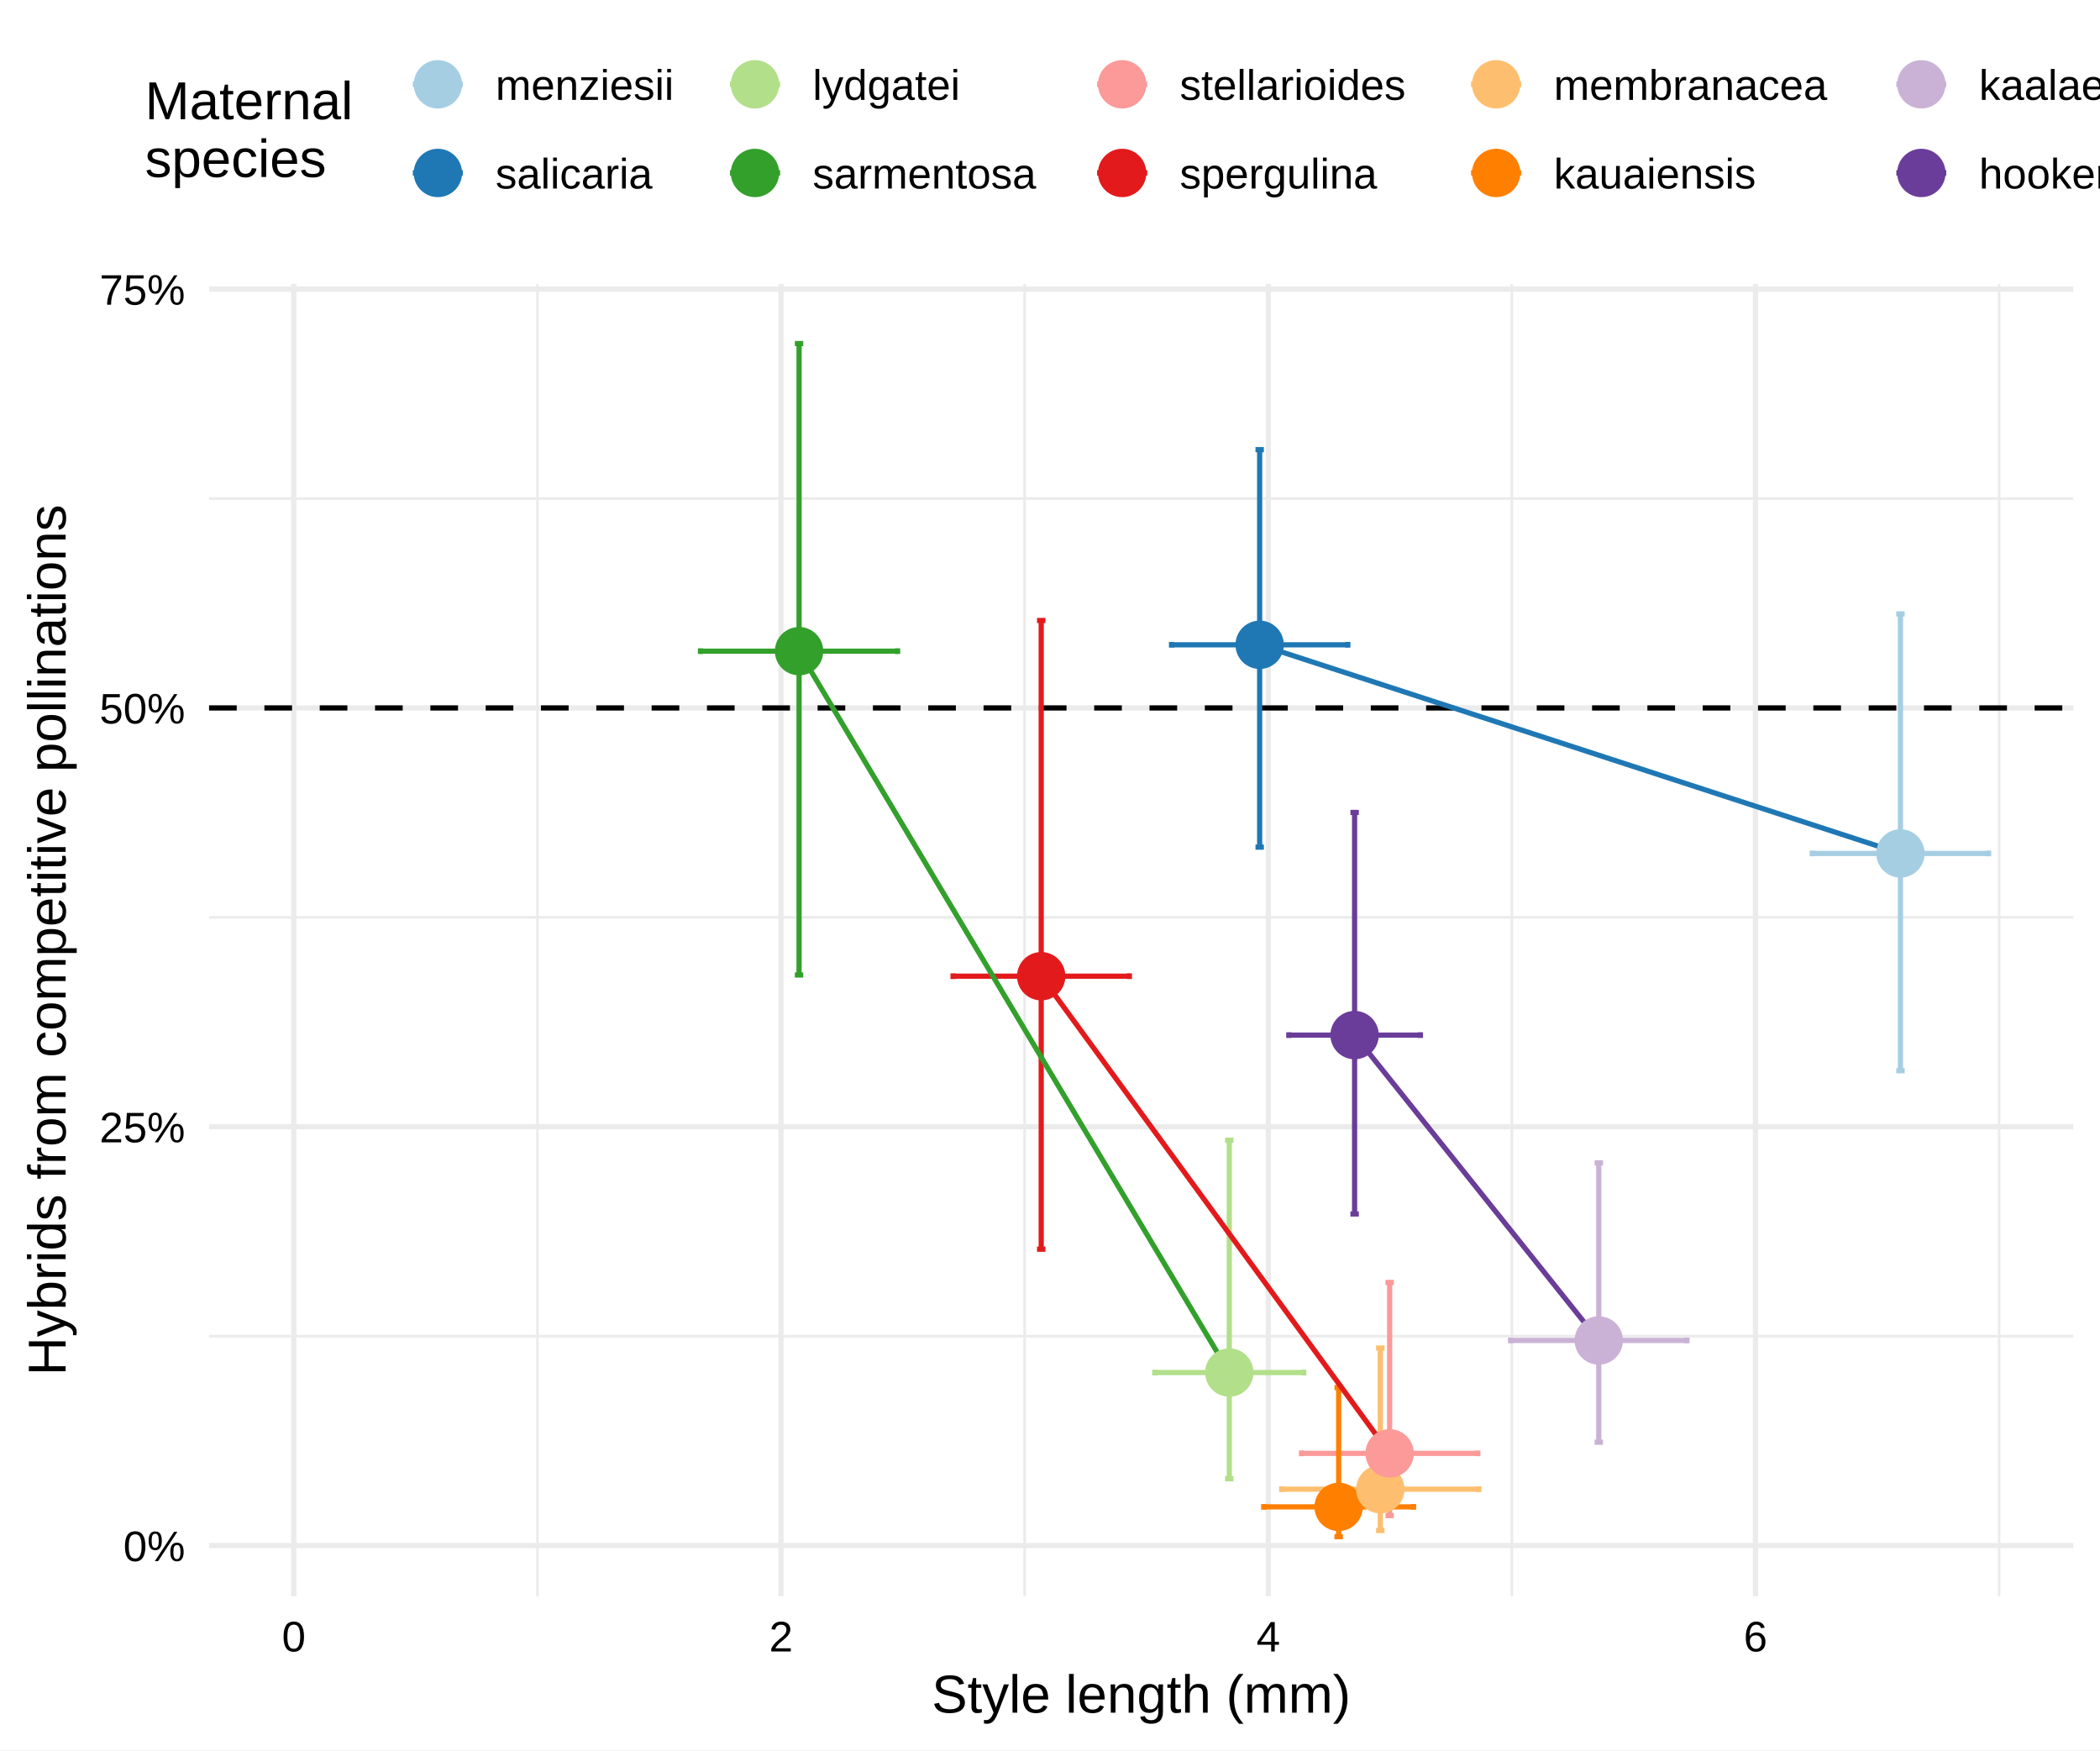
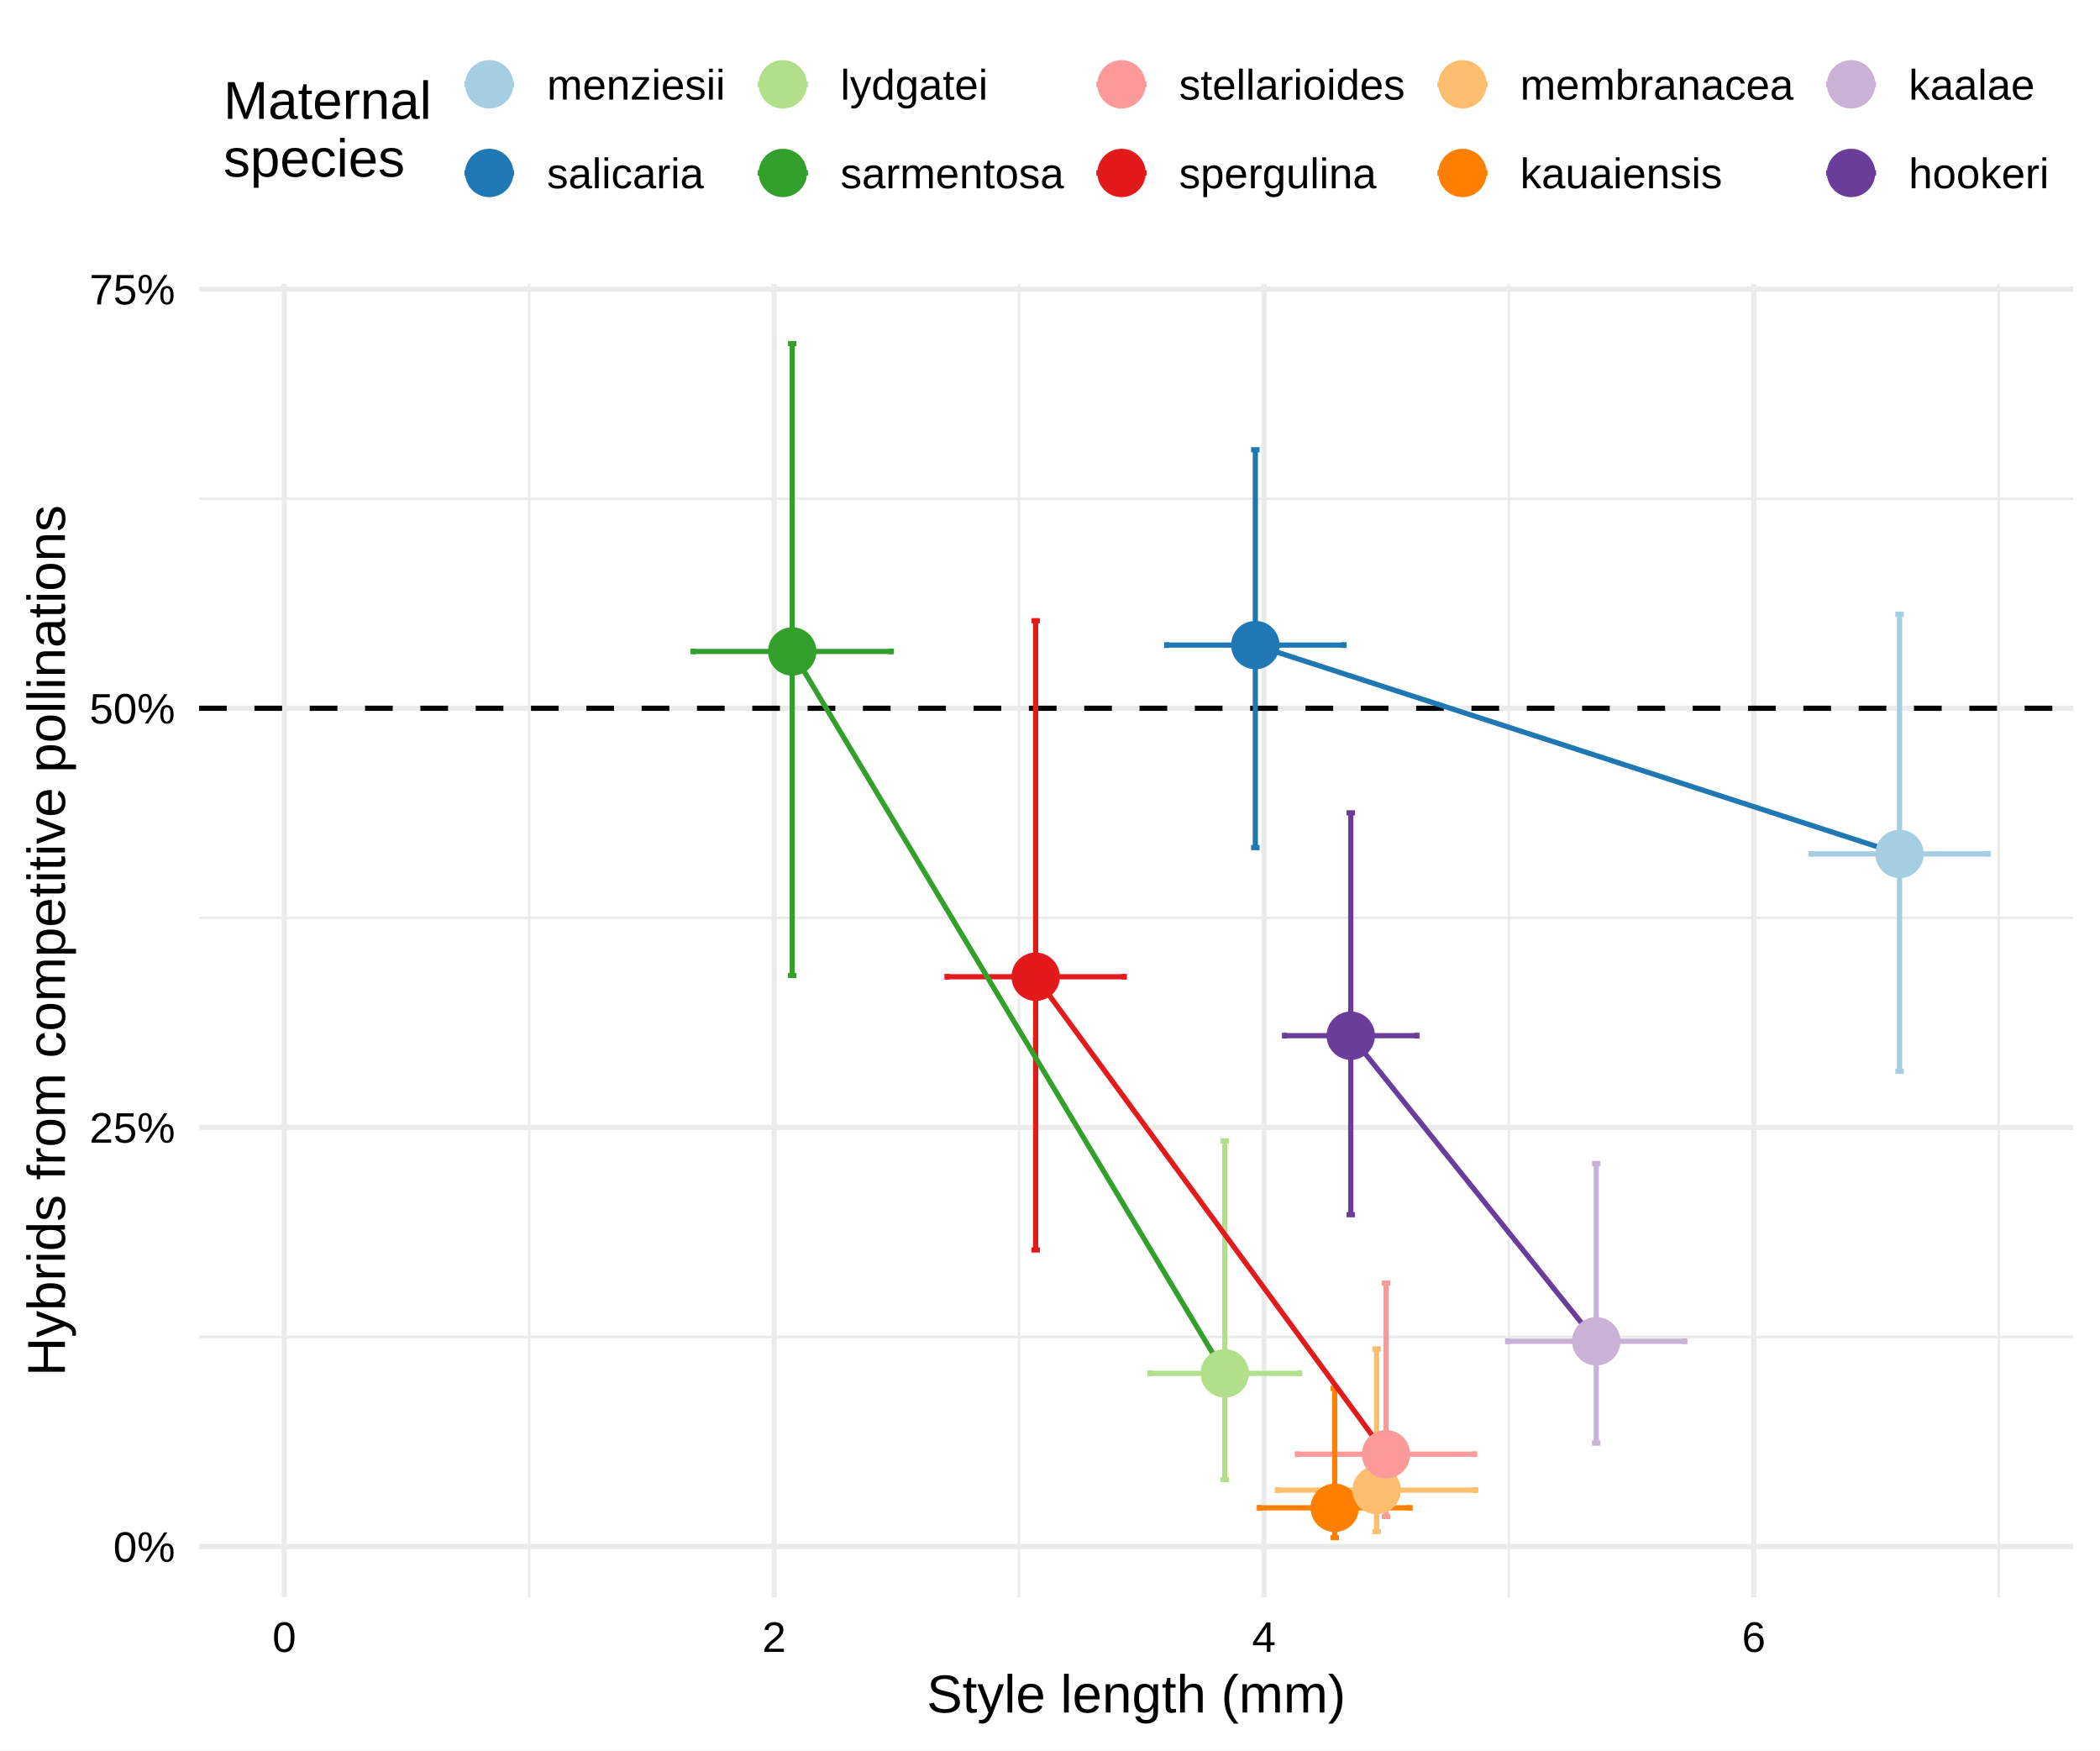
- <svg xmlns="http://www.w3.org/2000/svg" class="svglite" width="432.00pt" height="360.00pt" viewBox="0 0 432.00 360.00">
-   <defs>
-     <style type="text/css">
+ <svg xmlns="http://www.w3.org/2000/svg" width="432.00pt" height="360.00pt" viewBox="0 0 432.00 360.00">
+   <g class="svglite">
+     <defs>
+       <style type="text/css">
    .svglite line, .svglite polyline, .svglite polygon, .svglite path, .svglite rect, .svglite circle {
      fill: none;
      stroke: #000000;
      stroke-linecap: round;
      stroke-linejoin: round;
      stroke-miterlimit: 10.00;
    }
    .svglite text {
      white-space: pre;
    }
+     .svglite g.glyphgroup path {
+       fill: inherit;
+       stroke: none;
+     }
  </style>
-   </defs>
-   <rect width="100%" height="100%" style="stroke: none; fill: #FFFFFF;" />
-   <defs>
-     <clipPath id="cpMC4wMHw0MzIuMDB8MC4wMHwzNjAuMDA=">
-       <rect x="0.00" y="0.00" width="432.00" height="360.00" />
-     </clipPath>
-   </defs>
-   <g clip-path="url(#cpMC4wMHw0MzIuMDB8MC4wMHwzNjAuMDA=)">
+     </defs>
+     <rect width="100%" height="100%" style="stroke: none; fill: #FFFFFF;" />
+     <defs>
+       <clipPath id="cpMC4wMHw0MzIuMDB8MC4wMHwzNjAuMDA=">
+         <rect x="0.00" y="0.00" width="432.00" height="360.00" />
+       </clipPath>
+     </defs>
+     <g clip-path="url(#cpMC4wMHw0MzIuMDB8MC4wMHwzNjAuMDA=)">
</g>
-   <defs>
-     <clipPath id="cpNDMuMDF8NDI2LjUyfDU4LjM5fDMyOC4yOQ==">
-       <rect x="43.01" y="58.39" width="383.51" height="269.91" />
-     </clipPath>
-   </defs>
-   <g clip-path="url(#cpNDMuMDF8NDI2LjUyfDU4LjM5fDMyOC4yOQ==)">
-     <polyline points="43.01,274.80 426.52,274.80 " style="stroke-width: 0.53; stroke: #EBEBEB; stroke-linecap: butt;" />
-     <polyline points="43.01,188.66 426.52,188.66 " style="stroke-width: 0.53; stroke: #EBEBEB; stroke-linecap: butt;" />
-     <polyline points="43.01,102.53 426.52,102.53 " style="stroke-width: 0.53; stroke: #EBEBEB; stroke-linecap: butt;" />
-     <polyline points="110.56,328.29 110.56,58.39 " style="stroke-width: 0.53; stroke: #EBEBEB; stroke-linecap: butt;" />
-     <polyline points="210.78,328.29 210.78,58.39 " style="stroke-width: 0.53; stroke: #EBEBEB; stroke-linecap: butt;" />
-     <polyline points="311.01,328.29 311.01,58.39 " style="stroke-width: 0.53; stroke: #EBEBEB; stroke-linecap: butt;" />
-     <polyline points="411.24,328.29 411.24,58.39 " style="stroke-width: 0.53; stroke: #EBEBEB; stroke-linecap: butt;" />
-     <polyline points="43.01,317.86 426.52,317.86 " style="stroke-width: 1.07; stroke: #EBEBEB; stroke-linecap: butt;" />
-     <polyline points="43.01,231.73 426.52,231.73 " style="stroke-width: 1.07; stroke: #EBEBEB; stroke-linecap: butt;" />
-     <polyline points="43.01,145.60 426.52,145.60 " style="stroke-width: 1.07; stroke: #EBEBEB; stroke-linecap: butt;" />
-     <polyline points="43.01,59.46 426.52,59.46 " style="stroke-width: 1.07; stroke: #EBEBEB; stroke-linecap: butt;" />
-     <polyline points="60.44,328.29 60.44,58.39 " style="stroke-width: 1.07; stroke: #EBEBEB; stroke-linecap: butt;" />
-     <polyline points="160.67,328.29 160.67,58.39 " style="stroke-width: 1.07; stroke: #EBEBEB; stroke-linecap: butt;" />
-     <polyline points="260.90,328.29 260.90,58.39 " style="stroke-width: 1.07; stroke: #EBEBEB; stroke-linecap: butt;" />
-     <polyline points="361.13,328.29 361.13,58.39 " style="stroke-width: 1.07; stroke: #EBEBEB; stroke-linecap: butt;" />
-     <line x1="43.01" y1="145.60" x2="426.52" y2="145.60" style="stroke-width: 1.07; stroke-dasharray: 5.69,5.69; stroke-linecap: butt;" />
-     <polyline points="292.20,213.47 292.20,212.30 " style="stroke-width: 1.07; stroke: #6A3D9A; stroke-linecap: butt;" />
-     <polyline points="292.20,212.88 265.13,212.88 " style="stroke-width: 1.07; stroke: #6A3D9A; stroke-linecap: butt;" />
-     <polyline points="265.13,213.47 265.13,212.30 " style="stroke-width: 1.07; stroke: #6A3D9A; stroke-linecap: butt;" />
-     <polyline points="347.03,276.27 347.03,275.09 " style="stroke-width: 1.07; stroke: #CAB2D6; stroke-linecap: butt;" />
-     <polyline points="347.03,275.68 310.76,275.68 " style="stroke-width: 1.07; stroke: #CAB2D6; stroke-linecap: butt;" />
-     <polyline points="310.76,276.27 310.76,275.09 " style="stroke-width: 1.07; stroke: #CAB2D6; stroke-linecap: butt;" />
-     <polyline points="290.79,310.50 290.79,309.32 " style="stroke-width: 1.07; stroke: #FF7F00; stroke-linecap: butt;" />
-     <polyline points="290.79,309.91 259.97,309.91 " style="stroke-width: 1.07; stroke: #FF7F00; stroke-linecap: butt;" />
-     <polyline points="259.97,310.50 259.97,309.32 " style="stroke-width: 1.07; stroke: #FF7F00; stroke-linecap: butt;" />
-     <polyline points="268.21,282.87 268.21,281.69 " style="stroke-width: 1.07; stroke: #B2DF8A; stroke-linecap: butt;" />
-     <polyline points="268.21,282.28 237.55,282.28 " style="stroke-width: 1.07; stroke: #B2DF8A; stroke-linecap: butt;" />
-     <polyline points="237.55,282.87 237.55,281.69 " style="stroke-width: 1.07; stroke: #B2DF8A; stroke-linecap: butt;" />
-     <polyline points="304.23,306.86 304.23,305.68 " style="stroke-width: 1.07; stroke: #FDBF6F; stroke-linecap: butt;" />
-     <polyline points="304.23,306.27 263.67,306.27 " style="stroke-width: 1.07; stroke: #FDBF6F; stroke-linecap: butt;" />
-     <polyline points="263.67,306.86 263.67,305.68 " style="stroke-width: 1.07; stroke: #FDBF6F; stroke-linecap: butt;" />
-     <polyline points="409.09,176.11 409.09,174.94 " style="stroke-width: 1.07; stroke: #A6CEE3; stroke-linecap: butt;" />
-     <polyline points="409.09,175.52 372.82,175.52 " style="stroke-width: 1.07; stroke: #A6CEE3; stroke-linecap: butt;" />
-     <polyline points="372.82,176.11 372.82,174.94 " style="stroke-width: 1.07; stroke: #A6CEE3; stroke-linecap: butt;" />
-     <polyline points="277.27,133.20 277.27,132.02 " style="stroke-width: 1.07; stroke: #1F78B4; stroke-linecap: butt;" />
-     <polyline points="277.27,132.61 241.00,132.61 " style="stroke-width: 1.07; stroke: #1F78B4; stroke-linecap: butt;" />
-     <polyline points="241.00,133.20 241.00,132.02 " style="stroke-width: 1.07; stroke: #1F78B4; stroke-linecap: butt;" />
-     <polyline points="184.65,134.51 184.65,133.33 " style="stroke-width: 1.07; stroke: #33A02C; stroke-linecap: butt;" />
-     <polyline points="184.65,133.92 144.10,133.92 " style="stroke-width: 1.07; stroke: #33A02C; stroke-linecap: butt;" />
-     <polyline points="144.10,134.51 144.10,133.33 " style="stroke-width: 1.07; stroke: #33A02C; stroke-linecap: butt;" />
-     <polyline points="232.33,201.36 232.33,200.18 " style="stroke-width: 1.07; stroke: #E31A1C; stroke-linecap: butt;" />
-     <polyline points="232.33,200.77 196.06,200.77 " style="stroke-width: 1.07; stroke: #E31A1C; stroke-linecap: butt;" />
-     <polyline points="196.06,201.36 196.06,200.18 " style="stroke-width: 1.07; stroke: #E31A1C; stroke-linecap: butt;" />
-     <polyline points="304.01,299.49 304.01,298.31 " style="stroke-width: 1.07; stroke: #FB9A99; stroke-linecap: butt;" />
-     <polyline points="304.01,298.90 267.74,298.90 " style="stroke-width: 1.07; stroke: #FB9A99; stroke-linecap: butt;" />
-     <polyline points="267.74,299.49 267.74,298.31 " style="stroke-width: 1.07; stroke: #FB9A99; stroke-linecap: butt;" />
-     <polyline points="277.80,167.09 279.53,167.09 " style="stroke-width: 1.07; stroke: #6A3D9A; stroke-linecap: butt;" />
-     <polyline points="278.66,167.09 278.66,249.67 " style="stroke-width: 1.07; stroke: #6A3D9A; stroke-linecap: butt;" />
-     <polyline points="277.80,249.67 279.53,249.67 " style="stroke-width: 1.07; stroke: #6A3D9A; stroke-linecap: butt;" />
-     <polyline points="328.03,239.15 329.76,239.15 " style="stroke-width: 1.07; stroke: #CAB2D6; stroke-linecap: butt;" />
-     <polyline points="328.89,239.15 328.89,296.61 " style="stroke-width: 1.07; stroke: #CAB2D6; stroke-linecap: butt;" />
-     <polyline points="328.03,296.61 329.76,296.61 " style="stroke-width: 1.07; stroke: #CAB2D6; stroke-linecap: butt;" />
-     <polyline points="274.51,285.37 276.25,285.37 " style="stroke-width: 1.07; stroke: #FF7F00; stroke-linecap: butt;" />
-     <polyline points="275.38,285.37 275.38,316.03 " style="stroke-width: 1.07; stroke: #FF7F00; stroke-linecap: butt;" />
-     <polyline points="274.51,316.03 276.25,316.03 " style="stroke-width: 1.07; stroke: #FF7F00; stroke-linecap: butt;" />
-     <polyline points="252.01,234.50 253.75,234.50 " style="stroke-width: 1.07; stroke: #B2DF8A; stroke-linecap: butt;" />
-     <polyline points="252.88,234.50 252.88,304.12 " style="stroke-width: 1.07; stroke: #B2DF8A; stroke-linecap: butt;" />
-     <polyline points="252.01,304.12 253.75,304.12 " style="stroke-width: 1.07; stroke: #B2DF8A; stroke-linecap: butt;" />
-     <polyline points="283.08,277.25 284.82,277.25 " style="stroke-width: 1.07; stroke: #FDBF6F; stroke-linecap: butt;" />
-     <polyline points="283.95,277.25 283.95,314.77 " style="stroke-width: 1.07; stroke: #FDBF6F; stroke-linecap: butt;" />
-     <polyline points="283.08,314.77 284.82,314.77 " style="stroke-width: 1.07; stroke: #FDBF6F; stroke-linecap: butt;" />
-     <polyline points="390.09,126.27 391.82,126.27 " style="stroke-width: 1.07; stroke: #A6CEE3; stroke-linecap: butt;" />
-     <polyline points="390.95,126.27 390.95,220.21 " style="stroke-width: 1.07; stroke: #A6CEE3; stroke-linecap: butt;" />
-     <polyline points="390.09,220.21 391.82,220.21 " style="stroke-width: 1.07; stroke: #A6CEE3; stroke-linecap: butt;" />
-     <polyline points="258.27,92.48 260.00,92.48 " style="stroke-width: 1.07; stroke: #1F78B4; stroke-linecap: butt;" />
-     <polyline points="259.13,92.48 259.13,174.22 " style="stroke-width: 1.07; stroke: #1F78B4; stroke-linecap: butt;" />
-     <polyline points="258.27,174.22 260.00,174.22 " style="stroke-width: 1.07; stroke: #1F78B4; stroke-linecap: butt;" />
-     <polyline points="163.51,70.66 165.24,70.66 " style="stroke-width: 1.07; stroke: #33A02C; stroke-linecap: butt;" />
-     <polyline points="164.38,70.66 164.38,200.52 " style="stroke-width: 1.07; stroke: #33A02C; stroke-linecap: butt;" />
-     <polyline points="163.51,200.52 165.24,200.52 " style="stroke-width: 1.07; stroke: #33A02C; stroke-linecap: butt;" />
-     <polyline points="213.33,127.61 215.06,127.61 " style="stroke-width: 1.07; stroke: #E31A1C; stroke-linecap: butt;" />
-     <polyline points="214.19,127.61 214.19,256.91 " style="stroke-width: 1.07; stroke: #E31A1C; stroke-linecap: butt;" />
-     <polyline points="213.33,256.91 215.06,256.91 " style="stroke-width: 1.07; stroke: #E31A1C; stroke-linecap: butt;" />
-     <polyline points="285.01,263.74 286.74,263.74 " style="stroke-width: 1.07; stroke: #FB9A99; stroke-linecap: butt;" />
-     <polyline points="285.87,263.74 285.87,311.70 " style="stroke-width: 1.07; stroke: #FB9A99; stroke-linecap: butt;" />
-     <polyline points="285.01,311.70 286.74,311.70 " style="stroke-width: 1.07; stroke: #FB9A99; stroke-linecap: butt;" />
-     <line x1="259.13" y1="132.61" x2="390.95" y2="175.52" style="stroke-width: 1.07; stroke: #1F78B4; stroke-linecap: butt;" />
-     <line x1="164.38" y1="133.92" x2="252.88" y2="282.28" style="stroke-width: 1.07; stroke: #33A02C; stroke-linecap: butt;" />
-     <line x1="214.19" y1="200.77" x2="285.87" y2="298.90" style="stroke-width: 1.07; stroke: #E31A1C; stroke-linecap: butt;" />
-     <line x1="275.38" y1="309.91" x2="283.95" y2="306.27" style="stroke-width: 1.07; stroke: #FF7F00; stroke-linecap: butt;" />
-     <line x1="278.66" y1="212.88" x2="328.89" y2="275.68" style="stroke-width: 1.07; stroke: #6A3D9A; stroke-linecap: butt;" />
-     <circle cx="278.66" cy="212.88" r="4.62" style="stroke-width: 0.71; stroke: #6A3D9A; fill: #6A3D9A;" />
-     <circle cx="328.89" cy="275.68" r="4.62" style="stroke-width: 0.71; stroke: #CAB2D6; fill: #CAB2D6;" />
-     <circle cx="275.38" cy="309.91" r="4.62" style="stroke-width: 0.71; stroke: #FF7F00; fill: #FF7F00;" />
-     <circle cx="252.88" cy="282.28" r="4.62" style="stroke-width: 0.71; stroke: #B2DF8A; fill: #B2DF8A;" />
-     <circle cx="283.95" cy="306.27" r="4.62" style="stroke-width: 0.71; stroke: #FDBF6F; fill: #FDBF6F;" />
-     <circle cx="390.95" cy="175.52" r="4.62" style="stroke-width: 0.71; stroke: #A6CEE3; fill: #A6CEE3;" />
-     <circle cx="259.13" cy="132.61" r="4.62" style="stroke-width: 0.71; stroke: #1F78B4; fill: #1F78B4;" />
-     <circle cx="164.38" cy="133.92" r="4.62" style="stroke-width: 0.71; stroke: #33A02C; fill: #33A02C;" />
-     <circle cx="214.19" cy="200.77" r="4.62" style="stroke-width: 0.71; stroke: #E31A1C; fill: #E31A1C;" />
-     <circle cx="285.87" cy="298.90" r="4.62" style="stroke-width: 0.71; stroke: #FB9A99; fill: #FB9A99;" />
-   </g>
-   <g clip-path="url(#cpMC4wMHw0MzIuMDB8MC4wMHwzNjAuMDA=)">
-     <text x="38.08" y="321.07" text-anchor="end" style="font-size: 8.80px; font-family: &quot;Arial&quot;;">0%</text>
-     <text x="38.08" y="234.94" text-anchor="end" style="font-size: 8.80px; font-family: &quot;Arial&quot;;">25%</text>
-     <text x="38.08" y="148.80" text-anchor="end" style="font-size: 8.80px; font-family: &quot;Arial&quot;;">50%</text>
-     <text x="38.08" y="62.67" text-anchor="end" style="font-size: 8.80px; font-family: &quot;Arial&quot;;">75%</text>
-     <text x="60.44" y="339.64" text-anchor="middle" style="font-size: 8.80px; font-family: &quot;Arial&quot;;">0</text>
-     <text x="160.67" y="339.64" text-anchor="middle" style="font-size: 8.80px; font-family: &quot;Arial&quot;;">2</text>
-     <text x="260.90" y="339.64" text-anchor="middle" style="font-size: 8.80px; font-family: &quot;Arial&quot;;">4</text>
-     <text x="361.13" y="339.64" text-anchor="middle" style="font-size: 8.80px; font-family: &quot;Arial&quot;;">6</text>
-     <text x="234.76" y="352.23" text-anchor="middle" style="font-size: 11.00px; font-family: &quot;Arial&quot;;">Style length (mm)</text>
-     <text transform="translate(13.50,193.34) rotate(-90)" text-anchor="middle" style="font-size: 11.00px; font-family: &quot;Arial&quot;;">Hybrids from competitive pollinations</text>
-     <text x="29.82" y="24.52" style="font-size: 11.00px; font-family: &quot;Arial&quot;;">Maternal</text>
-     <text x="29.82" y="36.40" style="font-size: 11.00px; font-family: &quot;Arial&quot;;">species</text>
-     <line x1="84.98" y1="17.34" x2="95.19" y2="17.34" style="stroke-width: 1.07; stroke: #A6CEE3; stroke-linecap: butt;" />
-     <line x1="84.98" y1="17.34" x2="95.19" y2="17.34" style="stroke-width: 1.07; stroke: #A6CEE3; stroke-linecap: butt;" />
-     <line x1="84.98" y1="17.34" x2="95.19" y2="17.34" style="stroke-width: 1.07; stroke: #A6CEE3; stroke-linecap: butt;" />
-     <circle cx="90.08" cy="17.34" r="4.62" style="stroke-width: 0.71; stroke: #A6CEE3; fill: #A6CEE3;" />
-     <line x1="84.98" y1="35.57" x2="95.19" y2="35.57" style="stroke-width: 1.07; stroke: #1F78B4; stroke-linecap: butt;" />
-     <line x1="84.98" y1="35.57" x2="95.19" y2="35.57" style="stroke-width: 1.07; stroke: #1F78B4; stroke-linecap: butt;" />
-     <line x1="84.98" y1="35.57" x2="95.19" y2="35.57" style="stroke-width: 1.07; stroke: #1F78B4; stroke-linecap: butt;" />
-     <circle cx="90.08" cy="35.57" r="4.62" style="stroke-width: 0.71; stroke: #1F78B4; fill: #1F78B4;" />
-     <line x1="150.21" y1="17.34" x2="160.42" y2="17.34" style="stroke-width: 1.07; stroke: #B2DF8A; stroke-linecap: butt;" />
-     <line x1="150.21" y1="17.34" x2="160.42" y2="17.34" style="stroke-width: 1.07; stroke: #B2DF8A; stroke-linecap: butt;" />
-     <line x1="150.21" y1="17.34" x2="160.42" y2="17.34" style="stroke-width: 1.07; stroke: #B2DF8A; stroke-linecap: butt;" />
-     <circle cx="155.31" cy="17.34" r="4.62" style="stroke-width: 0.71; stroke: #B2DF8A; fill: #B2DF8A;" />
-     <line x1="150.21" y1="35.57" x2="160.42" y2="35.57" style="stroke-width: 1.07; stroke: #33A02C; stroke-linecap: butt;" />
-     <line x1="150.21" y1="35.57" x2="160.42" y2="35.57" style="stroke-width: 1.07; stroke: #33A02C; stroke-linecap: butt;" />
-     <line x1="150.21" y1="35.57" x2="160.42" y2="35.57" style="stroke-width: 1.07; stroke: #33A02C; stroke-linecap: butt;" />
-     <circle cx="155.31" cy="35.57" r="4.62" style="stroke-width: 0.71; stroke: #33A02C; fill: #33A02C;" />
-     <line x1="225.74" y1="17.34" x2="235.94" y2="17.34" style="stroke-width: 1.07; stroke: #FB9A99; stroke-linecap: butt;" />
-     <line x1="225.74" y1="17.34" x2="235.94" y2="17.34" style="stroke-width: 1.07; stroke: #FB9A99; stroke-linecap: butt;" />
-     <line x1="225.74" y1="17.34" x2="235.94" y2="17.34" style="stroke-width: 1.07; stroke: #FB9A99; stroke-linecap: butt;" />
-     <circle cx="230.84" cy="17.34" r="4.62" style="stroke-width: 0.71; stroke: #FB9A99; fill: #FB9A99;" />
-     <line x1="225.74" y1="35.57" x2="235.94" y2="35.57" style="stroke-width: 1.07; stroke: #E31A1C; stroke-linecap: butt;" />
-     <line x1="225.74" y1="35.57" x2="235.94" y2="35.57" style="stroke-width: 1.07; stroke: #E31A1C; stroke-linecap: butt;" />
-     <line x1="225.74" y1="35.57" x2="235.94" y2="35.57" style="stroke-width: 1.07; stroke: #E31A1C; stroke-linecap: butt;" />
-     <circle cx="230.84" cy="35.57" r="4.62" style="stroke-width: 0.71; stroke: #E31A1C; fill: #E31A1C;" />
-     <line x1="302.68" y1="17.34" x2="312.88" y2="17.34" style="stroke-width: 1.07; stroke: #FDBF6F; stroke-linecap: butt;" />
-     <line x1="302.68" y1="17.34" x2="312.88" y2="17.34" style="stroke-width: 1.07; stroke: #FDBF6F; stroke-linecap: butt;" />
-     <line x1="302.68" y1="17.34" x2="312.88" y2="17.34" style="stroke-width: 1.07; stroke: #FDBF6F; stroke-linecap: butt;" />
-     <circle cx="307.78" cy="17.34" r="4.62" style="stroke-width: 0.71; stroke: #FDBF6F; fill: #FDBF6F;" />
-     <line x1="302.68" y1="35.57" x2="312.88" y2="35.57" style="stroke-width: 1.07; stroke: #FF7F00; stroke-linecap: butt;" />
-     <line x1="302.68" y1="35.57" x2="312.88" y2="35.57" style="stroke-width: 1.07; stroke: #FF7F00; stroke-linecap: butt;" />
-     <line x1="302.68" y1="35.57" x2="312.88" y2="35.57" style="stroke-width: 1.07; stroke: #FF7F00; stroke-linecap: butt;" />
-     <circle cx="307.78" cy="35.57" r="4.62" style="stroke-width: 0.71; stroke: #FF7F00; fill: #FF7F00;" />
-     <line x1="390.15" y1="17.34" x2="400.35" y2="17.34" style="stroke-width: 1.07; stroke: #CAB2D6; stroke-linecap: butt;" />
-     <line x1="390.15" y1="17.34" x2="400.35" y2="17.34" style="stroke-width: 1.07; stroke: #CAB2D6; stroke-linecap: butt;" />
-     <line x1="390.15" y1="17.34" x2="400.35" y2="17.34" style="stroke-width: 1.07; stroke: #CAB2D6; stroke-linecap: butt;" />
-     <circle cx="395.25" cy="17.34" r="4.62" style="stroke-width: 0.71; stroke: #CAB2D6; fill: #CAB2D6;" />
-     <line x1="390.15" y1="35.57" x2="400.35" y2="35.57" style="stroke-width: 1.07; stroke: #6A3D9A; stroke-linecap: butt;" />
-     <line x1="390.15" y1="35.57" x2="400.35" y2="35.57" style="stroke-width: 1.07; stroke: #6A3D9A; stroke-linecap: butt;" />
-     <line x1="390.15" y1="35.57" x2="400.35" y2="35.57" style="stroke-width: 1.07; stroke: #6A3D9A; stroke-linecap: butt;" />
-     <circle cx="395.25" cy="35.57" r="4.62" style="stroke-width: 0.71; stroke: #6A3D9A; fill: #6A3D9A;" />
-     <text x="101.94" y="20.54" style="font-size: 8.80px; font-family: &quot;Arial&quot;;">menziesii</text>
-     <text x="101.94" y="38.78" style="font-size: 8.80px; font-family: &quot;Arial&quot;;">salicaria</text>
-     <text x="167.17" y="20.54" style="font-size: 8.80px; font-family: &quot;Arial&quot;;">lydgatei</text>
-     <text x="167.17" y="38.78" style="font-size: 8.80px; font-family: &quot;Arial&quot;;">sarmentosa</text>
-     <text x="242.70" y="20.54" style="font-size: 8.80px; font-family: &quot;Arial&quot;;">stellarioides</text>
-     <text x="242.70" y="38.78" style="font-size: 8.80px; font-family: &quot;Arial&quot;;">spergulina</text>
-     <text x="319.64" y="20.54" style="font-size: 8.80px; font-family: &quot;Arial&quot;;">membranacea</text>
-     <text x="319.64" y="38.78" style="font-size: 8.80px; font-family: &quot;Arial&quot;;">kauaiensis</text>
-     <text x="407.11" y="20.54" style="font-size: 8.80px; font-family: &quot;Arial&quot;;">kaalae</text>
-     <text x="407.11" y="38.78" style="font-size: 8.80px; font-family: &quot;Arial&quot;;">hookeri</text>
+     <defs>
+       <clipPath id="cpNDAuOTZ8NDI2LjUyfDU4LjM5fDMyOC41MA==">
+         <rect x="40.96" y="58.39" width="385.57" height="270.12" />
+       </clipPath>
+     </defs>
+     <g clip-path="url(#cpNDAuOTZ8NDI2LjUyfDU4LjM5fDMyOC41MA==)">
+       <polyline points="40.96,274.96 426.52,274.96 " style="stroke-width: 0.53; stroke: #EBEBEB; stroke-linecap: butt;" />
+       <polyline points="40.96,188.76 426.52,188.76 " style="stroke-width: 0.53; stroke: #EBEBEB; stroke-linecap: butt;" />
+       <polyline points="40.96,102.56 426.52,102.56 " style="stroke-width: 0.53; stroke: #EBEBEB; stroke-linecap: butt;" />
+       <polyline points="108.86,328.50 108.86,58.39 " style="stroke-width: 0.53; stroke: #EBEBEB; stroke-linecap: butt;" />
+       <polyline points="209.63,328.50 209.63,58.39 " style="stroke-width: 0.53; stroke: #EBEBEB; stroke-linecap: butt;" />
+       <polyline points="310.39,328.50 310.39,58.39 " style="stroke-width: 0.53; stroke: #EBEBEB; stroke-linecap: butt;" />
+       <polyline points="411.16,328.50 411.16,58.39 " style="stroke-width: 0.53; stroke: #EBEBEB; stroke-linecap: butt;" />
+       <polyline points="40.96,318.06 426.52,318.06 " style="stroke-width: 1.07; stroke: #EBEBEB; stroke-linecap: butt;" />
+       <polyline points="40.96,231.86 426.52,231.86 " style="stroke-width: 1.07; stroke: #EBEBEB; stroke-linecap: butt;" />
+       <polyline points="40.96,145.66 426.52,145.66 " style="stroke-width: 1.07; stroke: #EBEBEB; stroke-linecap: butt;" />
+       <polyline points="40.96,59.46 426.52,59.46 " style="stroke-width: 1.07; stroke: #EBEBEB; stroke-linecap: butt;" />
+       <polyline points="58.48,328.50 58.48,58.39 " style="stroke-width: 1.07; stroke: #EBEBEB; stroke-linecap: butt;" />
+       <polyline points="159.25,328.50 159.25,58.39 " style="stroke-width: 1.07; stroke: #EBEBEB; stroke-linecap: butt;" />
+       <polyline points="260.01,328.50 260.01,58.39 " style="stroke-width: 1.07; stroke: #EBEBEB; stroke-linecap: butt;" />
+       <polyline points="360.77,328.50 360.77,58.39 " style="stroke-width: 1.07; stroke: #EBEBEB; stroke-linecap: butt;" />
+       <line x1="40.96" y1="145.66" x2="426.52" y2="145.66" style="stroke-width: 1.07; stroke-dasharray: 5.69,5.69; stroke-linecap: butt;" />
+       <polyline points="291.48,213.59 291.48,212.41 " style="stroke-width: 1.07; stroke: #6A3D9A; stroke-linecap: butt;" />
+       <polyline points="291.48,213.00 264.26,213.00 " style="stroke-width: 1.07; stroke: #6A3D9A; stroke-linecap: butt;" />
+       <polyline points="264.26,213.59 264.26,212.41 " style="stroke-width: 1.07; stroke: #6A3D9A; stroke-linecap: butt;" />
+       <polyline points="346.60,276.44 346.60,275.26 " style="stroke-width: 1.07; stroke: #CAB2D6; stroke-linecap: butt;" />
+       <polyline points="346.60,275.85 310.14,275.85 " style="stroke-width: 1.07; stroke: #CAB2D6; stroke-linecap: butt;" />
+       <polyline points="310.14,276.44 310.14,275.26 " style="stroke-width: 1.07; stroke: #CAB2D6; stroke-linecap: butt;" />
+       <polyline points="290.07,310.69 290.07,309.52 " style="stroke-width: 1.07; stroke: #FF7F00; stroke-linecap: butt;" />
+       <polyline points="290.07,310.10 259.07,310.10 " style="stroke-width: 1.07; stroke: #FF7F00; stroke-linecap: butt;" />
+       <polyline points="259.07,310.69 259.07,309.52 " style="stroke-width: 1.07; stroke: #FF7F00; stroke-linecap: butt;" />
+       <polyline points="267.36,283.04 267.36,281.86 " style="stroke-width: 1.07; stroke: #B2DF8A; stroke-linecap: butt;" />
+       <polyline points="267.36,282.45 236.54,282.45 " style="stroke-width: 1.07; stroke: #B2DF8A; stroke-linecap: butt;" />
+       <polyline points="236.54,283.04 236.54,281.86 " style="stroke-width: 1.07; stroke: #B2DF8A; stroke-linecap: butt;" />
+       <polyline points="303.57,307.05 303.57,305.87 " style="stroke-width: 1.07; stroke: #FDBF6F; stroke-linecap: butt;" />
+       <polyline points="303.57,306.46 262.80,306.46 " style="stroke-width: 1.07; stroke: #FDBF6F; stroke-linecap: butt;" />
+       <polyline points="262.80,307.05 262.80,305.87 " style="stroke-width: 1.07; stroke: #FDBF6F; stroke-linecap: butt;" />
+       <polyline points="408.99,176.20 408.99,175.03 " style="stroke-width: 1.07; stroke: #A6CEE3; stroke-linecap: butt;" />
+       <polyline points="408.99,175.62 372.53,175.62 " style="stroke-width: 1.07; stroke: #A6CEE3; stroke-linecap: butt;" />
+       <polyline points="372.53,176.20 372.53,175.03 " style="stroke-width: 1.07; stroke: #A6CEE3; stroke-linecap: butt;" />
+       <polyline points="276.47,133.26 276.47,132.08 " style="stroke-width: 1.07; stroke: #1F78B4; stroke-linecap: butt;" />
+       <polyline points="276.47,132.67 240.00,132.67 " style="stroke-width: 1.07; stroke: #1F78B4; stroke-linecap: butt;" />
+       <polyline points="240.00,133.26 240.00,132.08 " style="stroke-width: 1.07; stroke: #1F78B4; stroke-linecap: butt;" />
+       <polyline points="183.36,134.57 183.36,133.39 " style="stroke-width: 1.07; stroke: #33A02C; stroke-linecap: butt;" />
+       <polyline points="183.36,133.98 142.59,133.98 " style="stroke-width: 1.07; stroke: #33A02C; stroke-linecap: butt;" />
+       <polyline points="142.59,134.57 142.59,133.39 " style="stroke-width: 1.07; stroke: #33A02C; stroke-linecap: butt;" />
+       <polyline points="231.29,201.47 231.29,200.29 " style="stroke-width: 1.07; stroke: #E31A1C; stroke-linecap: butt;" />
+       <polyline points="231.29,200.88 194.82,200.88 " style="stroke-width: 1.07; stroke: #E31A1C; stroke-linecap: butt;" />
+       <polyline points="194.82,201.47 194.82,200.29 " style="stroke-width: 1.07; stroke: #E31A1C; stroke-linecap: butt;" />
+       <polyline points="303.35,299.67 303.35,298.49 " style="stroke-width: 1.07; stroke: #FB9A99; stroke-linecap: butt;" />
+       <polyline points="303.35,299.08 266.89,299.08 " style="stroke-width: 1.07; stroke: #FB9A99; stroke-linecap: butt;" />
+       <polyline points="266.89,299.67 266.89,298.49 " style="stroke-width: 1.07; stroke: #FB9A99; stroke-linecap: butt;" />
+       <polyline points="277.00,167.17 278.74,167.17 " style="stroke-width: 1.07; stroke: #6A3D9A; stroke-linecap: butt;" />
+       <polyline points="277.87,167.17 277.87,249.82 " style="stroke-width: 1.07; stroke: #6A3D9A; stroke-linecap: butt;" />
+       <polyline points="277.00,249.82 278.74,249.82 " style="stroke-width: 1.07; stroke: #6A3D9A; stroke-linecap: butt;" />
+       <polyline points="327.50,239.29 329.24,239.29 " style="stroke-width: 1.07; stroke: #CAB2D6; stroke-linecap: butt;" />
+       <polyline points="328.37,239.29 328.37,296.80 " style="stroke-width: 1.07; stroke: #CAB2D6; stroke-linecap: butt;" />
+       <polyline points="327.50,296.80 329.24,296.80 " style="stroke-width: 1.07; stroke: #CAB2D6; stroke-linecap: butt;" />
+       <polyline points="273.70,285.54 275.44,285.54 " style="stroke-width: 1.07; stroke: #FF7F00; stroke-linecap: butt;" />
+       <polyline points="274.57,285.54 274.57,316.23 " style="stroke-width: 1.07; stroke: #FF7F00; stroke-linecap: butt;" />
+       <polyline points="273.70,316.23 275.44,316.23 " style="stroke-width: 1.07; stroke: #FF7F00; stroke-linecap: butt;" />
+       <polyline points="251.08,234.64 252.82,234.64 " style="stroke-width: 1.07; stroke: #B2DF8A; stroke-linecap: butt;" />
+       <polyline points="251.95,234.64 251.95,304.31 " style="stroke-width: 1.07; stroke: #B2DF8A; stroke-linecap: butt;" />
+       <polyline points="251.08,304.31 252.82,304.31 " style="stroke-width: 1.07; stroke: #B2DF8A; stroke-linecap: butt;" />
+       <polyline points="282.32,277.42 284.06,277.42 " style="stroke-width: 1.07; stroke: #FDBF6F; stroke-linecap: butt;" />
+       <polyline points="283.19,277.42 283.19,314.97 " style="stroke-width: 1.07; stroke: #FDBF6F; stroke-linecap: butt;" />
+       <polyline points="282.32,314.97 284.06,314.97 " style="stroke-width: 1.07; stroke: #FDBF6F; stroke-linecap: butt;" />
+       <polyline points="389.89,126.32 391.63,126.32 " style="stroke-width: 1.07; stroke: #A6CEE3; stroke-linecap: butt;" />
+       <polyline points="390.76,126.32 390.76,220.33 " style="stroke-width: 1.07; stroke: #A6CEE3; stroke-linecap: butt;" />
+       <polyline points="389.89,220.33 391.63,220.33 " style="stroke-width: 1.07; stroke: #A6CEE3; stroke-linecap: butt;" />
+       <polyline points="257.37,92.50 259.11,92.50 " style="stroke-width: 1.07; stroke: #1F78B4; stroke-linecap: butt;" />
+       <polyline points="258.24,92.50 258.24,174.31 " style="stroke-width: 1.07; stroke: #1F78B4; stroke-linecap: butt;" />
+       <polyline points="257.37,174.31 259.11,174.31 " style="stroke-width: 1.07; stroke: #1F78B4; stroke-linecap: butt;" />
+       <polyline points="162.10,70.67 163.84,70.67 " style="stroke-width: 1.07; stroke: #33A02C; stroke-linecap: butt;" />
+       <polyline points="162.97,70.67 162.97,200.63 " style="stroke-width: 1.07; stroke: #33A02C; stroke-linecap: butt;" />
+       <polyline points="162.10,200.63 163.84,200.63 " style="stroke-width: 1.07; stroke: #33A02C; stroke-linecap: butt;" />
+       <polyline points="212.18,127.66 213.92,127.66 " style="stroke-width: 1.07; stroke: #E31A1C; stroke-linecap: butt;" />
+       <polyline points="213.05,127.66 213.05,257.06 " style="stroke-width: 1.07; stroke: #E31A1C; stroke-linecap: butt;" />
+       <polyline points="212.18,257.06 213.92,257.06 " style="stroke-width: 1.07; stroke: #E31A1C; stroke-linecap: butt;" />
+       <polyline points="284.25,263.90 285.99,263.90 " style="stroke-width: 1.07; stroke: #FB9A99; stroke-linecap: butt;" />
+       <polyline points="285.12,263.90 285.12,311.90 " style="stroke-width: 1.07; stroke: #FB9A99; stroke-linecap: butt;" />
+       <polyline points="284.25,311.90 285.99,311.90 " style="stroke-width: 1.07; stroke: #FB9A99; stroke-linecap: butt;" />
+       <line x1="258.24" y1="132.67" x2="390.76" y2="175.62" style="stroke-width: 1.07; stroke: #1F78B4; stroke-linecap: butt;" />
+       <line x1="162.97" y1="133.98" x2="251.95" y2="282.45" style="stroke-width: 1.07; stroke: #33A02C; stroke-linecap: butt;" />
+       <line x1="213.05" y1="200.88" x2="285.12" y2="299.08" style="stroke-width: 1.07; stroke: #E31A1C; stroke-linecap: butt;" />
+       <line x1="274.57" y1="310.10" x2="283.19" y2="306.46" style="stroke-width: 1.07; stroke: #FF7F00; stroke-linecap: butt;" />
+       <line x1="277.87" y1="213.00" x2="328.37" y2="275.85" style="stroke-width: 1.07; stroke: #6A3D9A; stroke-linecap: butt;" />
+       <circle cx="277.87" cy="213.00" r="4.62" style="stroke-width: 0.71; stroke: #6A3D9A; fill: #6A3D9A;" />
+       <circle cx="328.37" cy="275.85" r="4.62" style="stroke-width: 0.71; stroke: #CAB2D6; fill: #CAB2D6;" />
+       <circle cx="274.57" cy="310.10" r="4.62" style="stroke-width: 0.71; stroke: #FF7F00; fill: #FF7F00;" />
+       <circle cx="251.95" cy="282.45" r="4.62" style="stroke-width: 0.71; stroke: #B2DF8A; fill: #B2DF8A;" />
+       <circle cx="283.19" cy="306.46" r="4.62" style="stroke-width: 0.71; stroke: #FDBF6F; fill: #FDBF6F;" />
+       <circle cx="390.76" cy="175.62" r="4.62" style="stroke-width: 0.71; stroke: #A6CEE3; fill: #A6CEE3;" />
+       <circle cx="258.24" cy="132.67" r="4.62" style="stroke-width: 0.71; stroke: #1F78B4; fill: #1F78B4;" />
+       <circle cx="162.97" cy="133.98" r="4.62" style="stroke-width: 0.71; stroke: #33A02C; fill: #33A02C;" />
+       <circle cx="213.05" cy="200.88" r="4.62" style="stroke-width: 0.71; stroke: #E31A1C; fill: #E31A1C;" />
+       <circle cx="285.12" cy="299.08" r="4.62" style="stroke-width: 0.71; stroke: #FB9A99; fill: #FB9A99;" />
+     </g>
+     <g clip-path="url(#cpMC4wMHw0MzIuMDB8MC4wMHwzNjAuMDA=)">
+       <text x="36.02" y="321.21" text-anchor="end" style="font-size: 8.80px; font-family: &quot;Arial&quot;;">0%</text>
+       <text x="36.02" y="235.01" text-anchor="end" style="font-size: 8.80px; font-family: &quot;Arial&quot;;">25%</text>
+       <text x="36.02" y="148.81" text-anchor="end" style="font-size: 8.80px; font-family: &quot;Arial&quot;;">50%</text>
+       <text x="36.02" y="62.61" text-anchor="end" style="font-size: 8.80px; font-family: &quot;Arial&quot;;">75%</text>
+       <text x="58.48" y="339.74" text-anchor="middle" style="font-size: 8.80px; font-family: &quot;Arial&quot;;">0</text>
+       <text x="159.25" y="339.74" text-anchor="middle" style="font-size: 8.80px; font-family: &quot;Arial&quot;;">2</text>
+       <text x="260.01" y="339.74" text-anchor="middle" style="font-size: 8.80px; font-family: &quot;Arial&quot;;">4</text>
+       <text x="360.77" y="339.74" text-anchor="middle" style="font-size: 8.80px; font-family: &quot;Arial&quot;;">6</text>
+       <text x="233.74" y="352.20" text-anchor="middle" style="font-size: 11.00px; font-family: &quot;Arial&quot;;">Style length (mm)</text>
+       <text transform="translate(13.36,193.45) rotate(-90)" text-anchor="middle" style="font-size: 11.00px; font-family: &quot;Arial&quot;;">Hybrids from competitive pollinations</text>
+       <text x="45.98" y="24.45" style="font-size: 11.00px; font-family: &quot;Arial&quot;;">Maternal</text>
+       <text x="45.98" y="36.33" style="font-size: 11.00px; font-family: &quot;Arial&quot;;">species</text>
+       <line x1="95.55" y1="17.34" x2="105.75" y2="17.34" style="stroke-width: 1.07; stroke: #A6CEE3; stroke-linecap: butt;" />
+       <line x1="95.55" y1="17.34" x2="105.75" y2="17.34" style="stroke-width: 1.07; stroke: #A6CEE3; stroke-linecap: butt;" />
+       <line x1="95.55" y1="17.34" x2="105.75" y2="17.34" style="stroke-width: 1.07; stroke: #A6CEE3; stroke-linecap: butt;" />
+       <circle cx="100.65" cy="17.34" r="4.62" style="stroke-width: 0.71; stroke: #A6CEE3; fill: #A6CEE3;" />
+       <line x1="95.55" y1="35.57" x2="105.75" y2="35.57" style="stroke-width: 1.07; stroke: #1F78B4; stroke-linecap: butt;" />
+       <line x1="95.55" y1="35.57" x2="105.75" y2="35.57" style="stroke-width: 1.07; stroke: #1F78B4; stroke-linecap: butt;" />
+       <line x1="95.55" y1="35.57" x2="105.75" y2="35.57" style="stroke-width: 1.07; stroke: #1F78B4; stroke-linecap: butt;" />
+       <circle cx="100.65" cy="35.57" r="4.62" style="stroke-width: 0.71; stroke: #1F78B4; fill: #1F78B4;" />
+       <line x1="155.94" y1="17.34" x2="166.14" y2="17.34" style="stroke-width: 1.07; stroke: #B2DF8A; stroke-linecap: butt;" />
+       <line x1="155.94" y1="17.34" x2="166.14" y2="17.34" style="stroke-width: 1.07; stroke: #B2DF8A; stroke-linecap: butt;" />
+       <line x1="155.94" y1="17.34" x2="166.14" y2="17.34" style="stroke-width: 1.07; stroke: #B2DF8A; stroke-linecap: butt;" />
+       <circle cx="161.04" cy="17.34" r="4.62" style="stroke-width: 0.71; stroke: #B2DF8A; fill: #B2DF8A;" />
+       <line x1="155.94" y1="35.57" x2="166.14" y2="35.57" style="stroke-width: 1.07; stroke: #33A02C; stroke-linecap: butt;" />
+       <line x1="155.94" y1="35.57" x2="166.14" y2="35.57" style="stroke-width: 1.07; stroke: #33A02C; stroke-linecap: butt;" />
+       <line x1="155.94" y1="35.57" x2="166.14" y2="35.57" style="stroke-width: 1.07; stroke: #33A02C; stroke-linecap: butt;" />
+       <circle cx="161.04" cy="35.57" r="4.62" style="stroke-width: 0.71; stroke: #33A02C; fill: #33A02C;" />
+       <line x1="225.60" y1="17.34" x2="235.81" y2="17.34" style="stroke-width: 1.07; stroke: #FB9A99; stroke-linecap: butt;" />
+       <line x1="225.60" y1="17.34" x2="235.81" y2="17.34" style="stroke-width: 1.07; stroke: #FB9A99; stroke-linecap: butt;" />
+       <line x1="225.60" y1="17.34" x2="235.81" y2="17.34" style="stroke-width: 1.07; stroke: #FB9A99; stroke-linecap: butt;" />
+       <circle cx="230.71" cy="17.34" r="4.62" style="stroke-width: 0.71; stroke: #FB9A99; fill: #FB9A99;" />
+       <line x1="225.60" y1="35.57" x2="235.81" y2="35.57" style="stroke-width: 1.07; stroke: #E31A1C; stroke-linecap: butt;" />
+       <line x1="225.60" y1="35.57" x2="235.81" y2="35.57" style="stroke-width: 1.07; stroke: #E31A1C; stroke-linecap: butt;" />
+       <line x1="225.60" y1="35.57" x2="235.81" y2="35.57" style="stroke-width: 1.07; stroke: #E31A1C; stroke-linecap: butt;" />
+       <circle cx="230.71" cy="35.57" r="4.62" style="stroke-width: 0.71; stroke: #E31A1C; fill: #E31A1C;" />
+       <line x1="295.76" y1="17.34" x2="305.96" y2="17.34" style="stroke-width: 1.07; stroke: #FDBF6F; stroke-linecap: butt;" />
+       <line x1="295.76" y1="17.34" x2="305.96" y2="17.34" style="stroke-width: 1.07; stroke: #FDBF6F; stroke-linecap: butt;" />
+       <line x1="295.76" y1="17.34" x2="305.96" y2="17.34" style="stroke-width: 1.07; stroke: #FDBF6F; stroke-linecap: butt;" />
+       <circle cx="300.86" cy="17.34" r="4.62" style="stroke-width: 0.71; stroke: #FDBF6F; fill: #FDBF6F;" />
+       <line x1="295.76" y1="35.57" x2="305.96" y2="35.57" style="stroke-width: 1.07; stroke: #FF7F00; stroke-linecap: butt;" />
+       <line x1="295.76" y1="35.57" x2="305.96" y2="35.57" style="stroke-width: 1.07; stroke: #FF7F00; stroke-linecap: butt;" />
+       <line x1="295.76" y1="35.57" x2="305.96" y2="35.57" style="stroke-width: 1.07; stroke: #FF7F00; stroke-linecap: butt;" />
+       <circle cx="300.86" cy="35.57" r="4.62" style="stroke-width: 0.71; stroke: #FF7F00; fill: #FF7F00;" />
+       <line x1="375.69" y1="17.34" x2="385.89" y2="17.34" style="stroke-width: 1.07; stroke: #CAB2D6; stroke-linecap: butt;" />
+       <line x1="375.69" y1="17.34" x2="385.89" y2="17.34" style="stroke-width: 1.07; stroke: #CAB2D6; stroke-linecap: butt;" />
+       <line x1="375.69" y1="17.34" x2="385.89" y2="17.34" style="stroke-width: 1.07; stroke: #CAB2D6; stroke-linecap: butt;" />
+       <circle cx="380.79" cy="17.34" r="4.62" style="stroke-width: 0.71; stroke: #CAB2D6; fill: #CAB2D6;" />
+       <line x1="375.69" y1="35.57" x2="385.89" y2="35.57" style="stroke-width: 1.07; stroke: #6A3D9A; stroke-linecap: butt;" />
+       <line x1="375.69" y1="35.57" x2="385.89" y2="35.57" style="stroke-width: 1.07; stroke: #6A3D9A; stroke-linecap: butt;" />
+       <line x1="375.69" y1="35.57" x2="385.89" y2="35.57" style="stroke-width: 1.07; stroke: #6A3D9A; stroke-linecap: butt;" />
+       <circle cx="380.79" cy="35.57" r="4.62" style="stroke-width: 0.71; stroke: #6A3D9A; fill: #6A3D9A;" />
+       <text x="112.51" y="20.49" style="font-size: 8.80px; font-family: &quot;Arial&quot;;">menziesii</text>
+       <text x="112.51" y="38.72" style="font-size: 8.80px; font-family: &quot;Arial&quot;;">salicaria</text>
+       <text x="172.90" y="20.49" style="font-size: 8.80px; font-family: &quot;Arial&quot;;">lydgatei</text>
+       <text x="172.90" y="38.72" style="font-size: 8.80px; font-family: &quot;Arial&quot;;">sarmentosa</text>
+       <text x="242.56" y="20.49" style="font-size: 8.80px; font-family: &quot;Arial&quot;;">stellarioides</text>
+       <text x="242.56" y="38.72" style="font-size: 8.80px; font-family: &quot;Arial&quot;;">spergulina</text>
+       <text x="312.72" y="20.49" style="font-size: 8.80px; font-family: &quot;Arial&quot;;">membranacea</text>
+       <text x="312.72" y="38.72" style="font-size: 8.80px; font-family: &quot;Arial&quot;;">kauaiensis</text>
+       <text x="392.65" y="20.49" style="font-size: 8.80px; font-family: &quot;Arial&quot;;">kaalae</text>
+       <text x="392.65" y="38.72" style="font-size: 8.80px; font-family: &quot;Arial&quot;;">hookeri</text>
+     </g>
  </g>
</svg>
